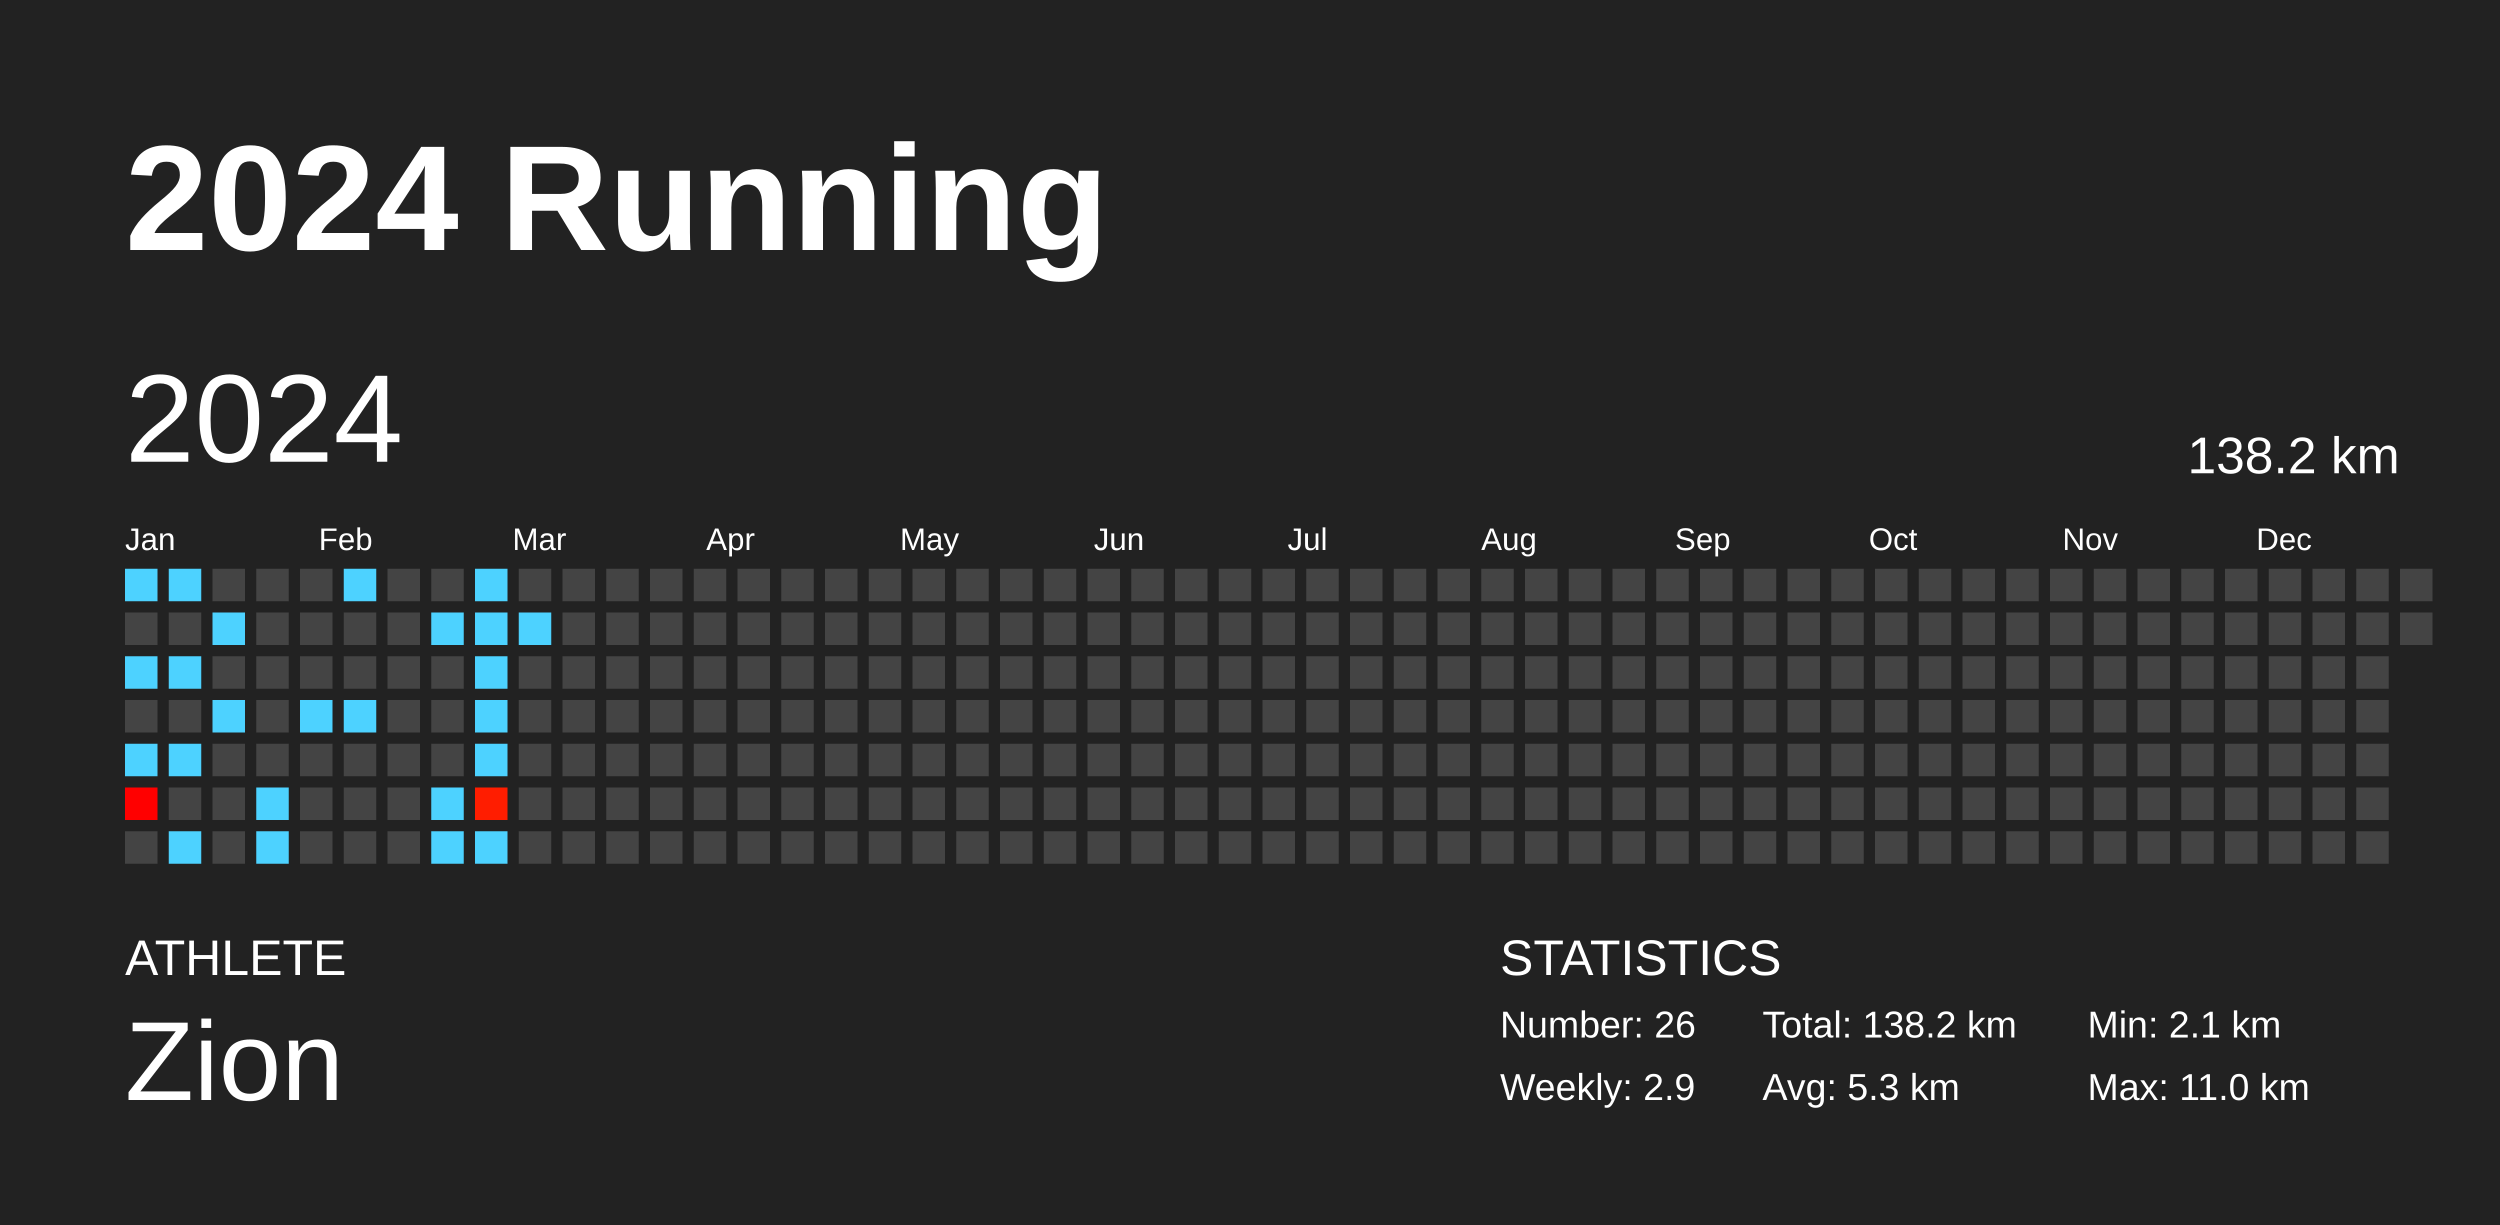
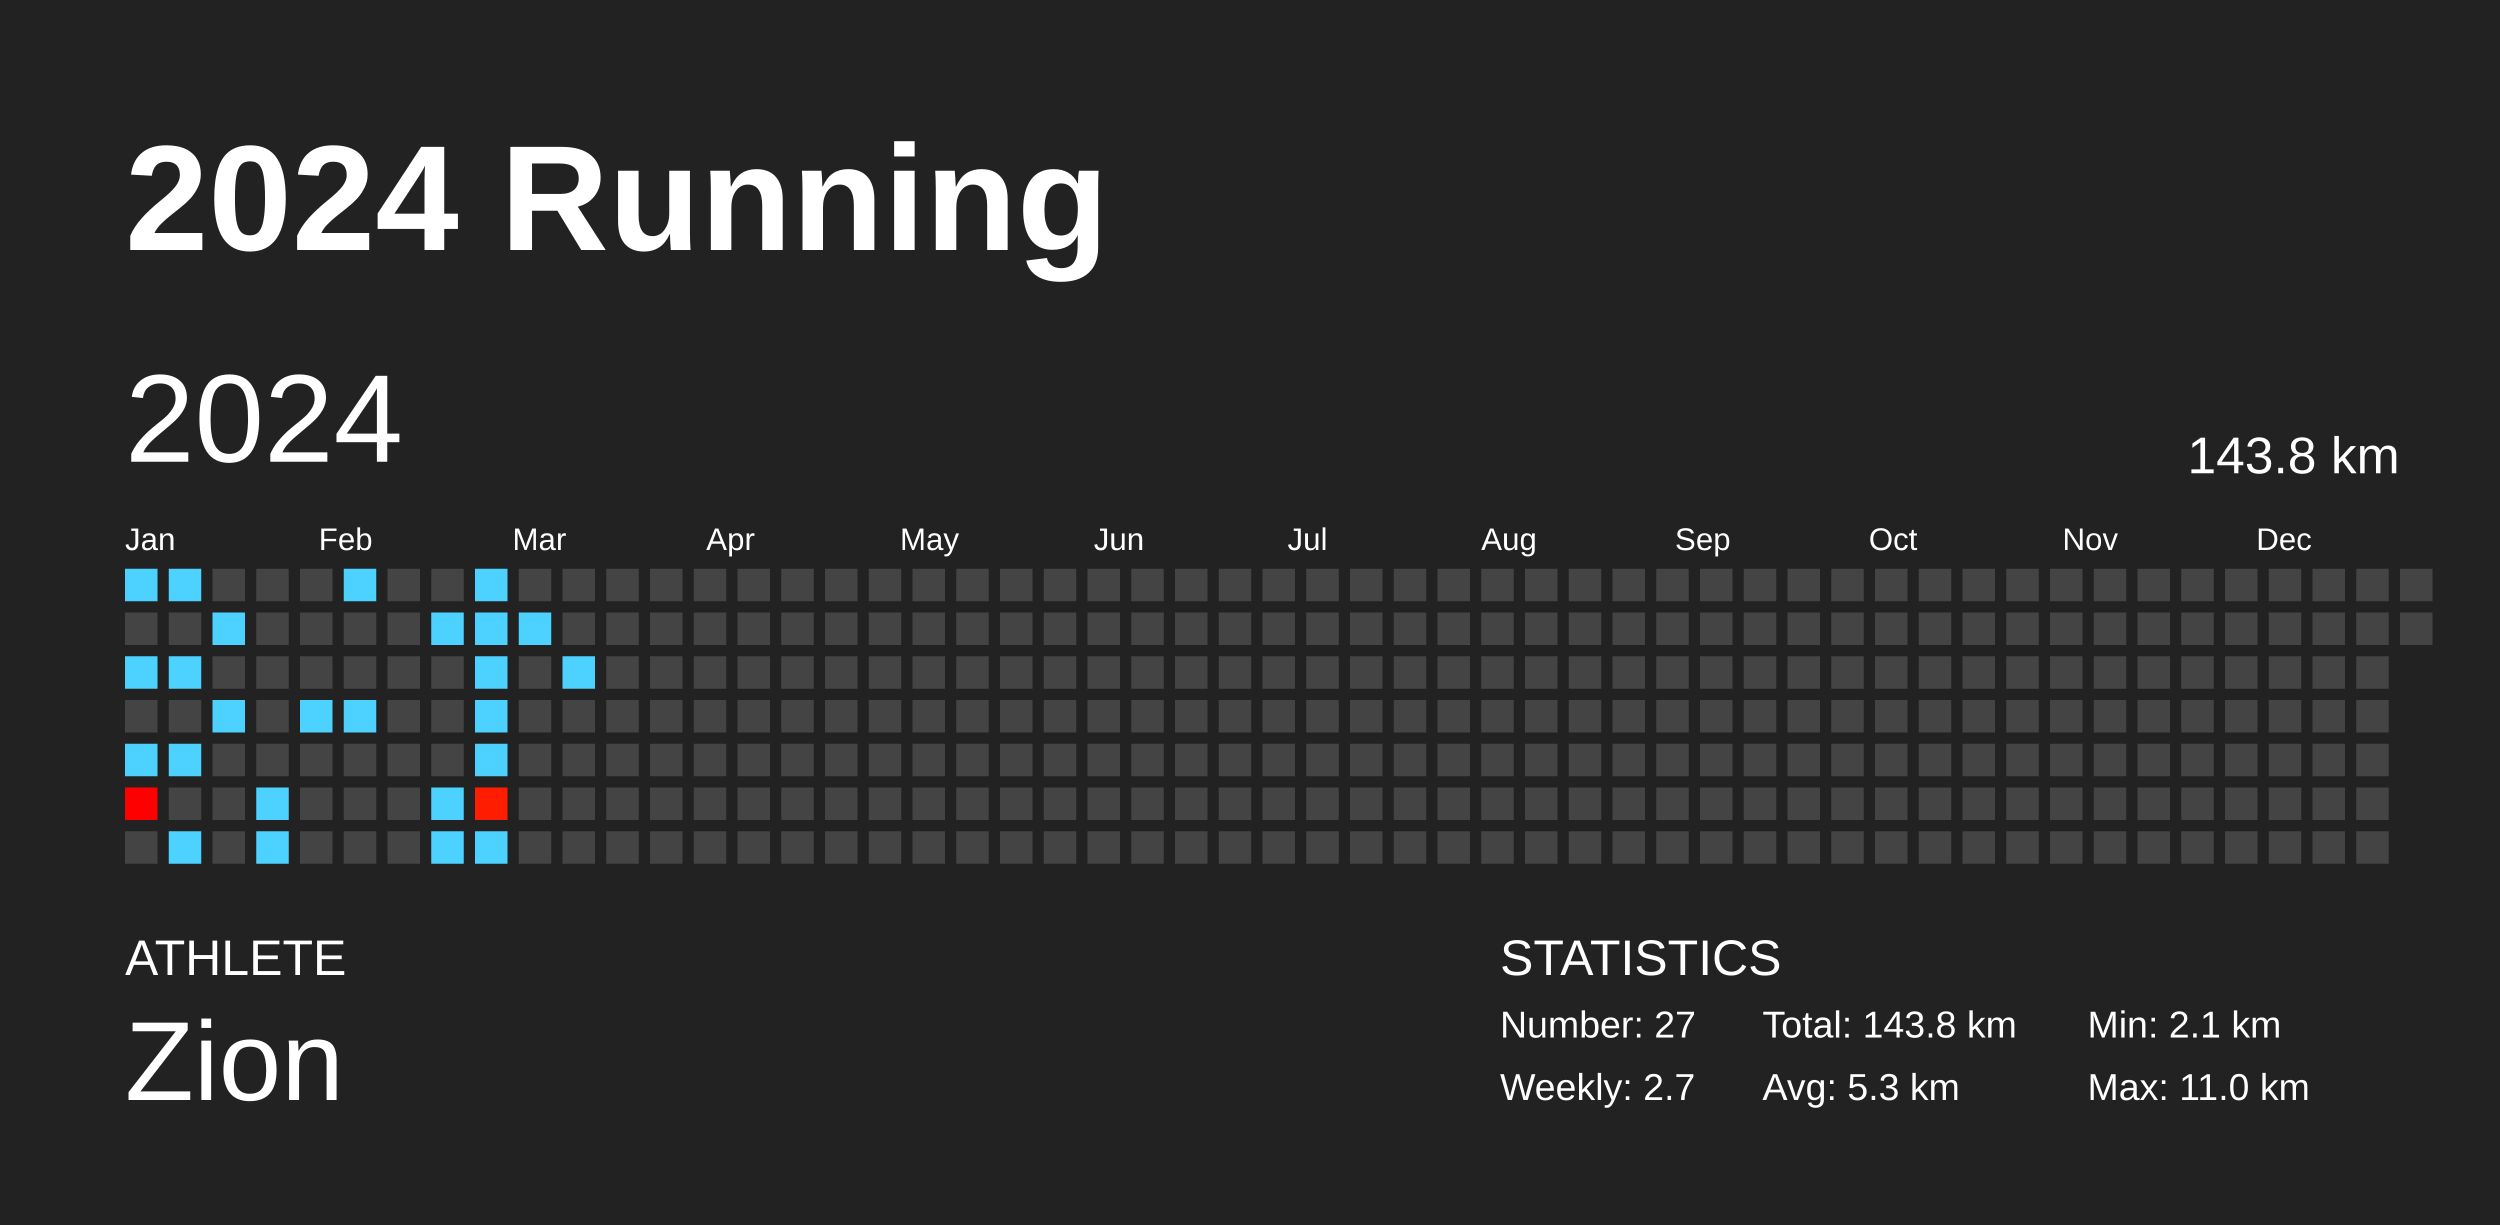
<svg xmlns="http://www.w3.org/2000/svg" baseProfile="full" height="98mm" version="1.1" viewBox="0,0,200,98" width="200mm">
  <defs />
  <rect fill="#222222" height="98" width="200" x="0" y="0" />
  <text fill="#FFFFFF" style="font-size:12px; font-family:Arial; font-weight:bold;" x="10" y="20">2024 Running</text>
  <text fill="#FFFFFF" style="font-size:4px; font-family:Arial" x="10" y="78">ATHLETE</text>
  <text fill="#FFFFFF" style="font-size:9px; font-family:Arial" x="10" y="88">Zion</text>
  <text fill="#FFFFFF" style="font-size:4px; font-family:Arial" x="120" y="78">STATISTICS</text>
-   <text fill="#FFFFFF" style="font-size:3px; font-family:Arial" x="120" y="83">Number: 26</text>
-   <text fill="#FFFFFF" style="font-size:3px; font-family:Arial" x="120" y="88">Weekly: 2.9</text>
-   <text fill="#FFFFFF" style="font-size:3px; font-family:Arial" x="141" y="83">Total: 138.2 km</text>
+   <text fill="#FFFFFF" style="font-size:3px; font-family:Arial" x="120" y="83">Number: 27</text>
+   <text fill="#FFFFFF" style="font-size:3px; font-family:Arial" x="120" y="88">Weekly: 2.7</text>
+   <text fill="#FFFFFF" style="font-size:3px; font-family:Arial" x="141" y="83">Total: 143.8 km</text>
  <text fill="#FFFFFF" style="font-size:3px; font-family:Arial" x="141" y="88">Avg: 5.3 km</text>
  <text fill="#FFFFFF" style="font-size:3px; font-family:Arial" x="167" y="83">Min: 2.1 km</text>
  <text fill="#FFFFFF" style="font-size:3px; font-family:Arial" x="167" y="88">Max: 11.0 km</text>
  <text dominant-baseline="hanging" fill="#FFFFFF" style="font-size:10.0px; font-family:Arial;" x="10" y="30">2024</text>
-   <text dominant-baseline="hanging" fill="#FFFFFF" style="font-size:4.125px; font-family:Arial;" x="175" y="35">138.2 km</text>
+   <text dominant-baseline="hanging" fill="#FFFFFF" style="font-size:4.125px; font-family:Arial;" x="175" y="35">143.8 km</text>
  <text fill="#FFFFFF" style="font-size:2.5px; font-family:Arial" x="10.0" y="44">Jan</text>
  <text fill="#FFFFFF" style="font-size:2.5px; font-family:Arial" x="25.5" y="44">Feb</text>
  <text fill="#FFFFFF" style="font-size:2.5px; font-family:Arial" x="41.0" y="44">Mar</text>
  <text fill="#FFFFFF" style="font-size:2.5px; font-family:Arial" x="56.5" y="44">Apr</text>
  <text fill="#FFFFFF" style="font-size:2.5px; font-family:Arial" x="72.0" y="44">May</text>
  <text fill="#FFFFFF" style="font-size:2.5px; font-family:Arial" x="87.5" y="44">Jun</text>
  <text fill="#FFFFFF" style="font-size:2.5px; font-family:Arial" x="103.0" y="44">Jul</text>
  <text fill="#FFFFFF" style="font-size:2.5px; font-family:Arial" x="118.5" y="44">Aug</text>
  <text fill="#FFFFFF" style="font-size:2.5px; font-family:Arial" x="134.0" y="44">Sep</text>
  <text fill="#FFFFFF" style="font-size:2.5px; font-family:Arial" x="149.5" y="44">Oct</text>
  <text fill="#FFFFFF" style="font-size:2.5px; font-family:Arial" x="165.0" y="44">Nov</text>
  <text fill="#FFFFFF" style="font-size:2.5px; font-family:Arial" x="180.5" y="44">Dec</text>
  <rect fill="#4dd2ff" height="2.6" width="2.6" x="10.0" y="45.5" />
  <rect fill="#444444" height="2.6" width="2.6" x="10.0" y="49.0" />
  <rect fill="#4dd2ff" height="2.6" width="2.6" x="10.0" y="52.5" />
  <rect fill="#444444" height="2.6" width="2.6" x="10.0" y="56.0" />
  <rect fill="#4dd2ff" height="2.6" width="2.6" x="10.0" y="59.5" />
  <rect fill="#ff0000" height="2.6" width="2.6" x="10.0" y="63.0" />
  <rect fill="#444444" height="2.6" width="2.6" x="10.0" y="66.5" />
  <rect fill="#4dd2ff" height="2.6" width="2.6" x="13.5" y="45.5" />
  <rect fill="#444444" height="2.6" width="2.6" x="13.5" y="49.0" />
  <rect fill="#4dd2ff" height="2.6" width="2.6" x="13.5" y="52.5" />
  <rect fill="#444444" height="2.6" width="2.6" x="13.5" y="56.0" />
  <rect fill="#4dd2ff" height="2.6" width="2.6" x="13.5" y="59.5" />
  <rect fill="#444444" height="2.6" width="2.6" x="13.5" y="63.0" />
  <rect fill="#4dd2ff" height="2.6" width="2.6" x="13.5" y="66.5" />
  <rect fill="#444444" height="2.6" width="2.6" x="17.0" y="45.5" />
  <rect fill="#4dd2ff" height="2.6" width="2.6" x="17.0" y="49.0" />
  <rect fill="#444444" height="2.6" width="2.6" x="17.0" y="52.5" />
  <rect fill="#4dd2ff" height="2.6" width="2.6" x="17.0" y="56.0" />
  <rect fill="#444444" height="2.6" width="2.6" x="17.0" y="59.5" />
  <rect fill="#444444" height="2.6" width="2.6" x="17.0" y="63.0" />
  <rect fill="#444444" height="2.6" width="2.6" x="17.0" y="66.5" />
  <rect fill="#444444" height="2.6" width="2.6" x="20.5" y="45.5" />
  <rect fill="#444444" height="2.6" width="2.6" x="20.5" y="49.0" />
  <rect fill="#444444" height="2.6" width="2.6" x="20.5" y="52.5" />
  <rect fill="#444444" height="2.6" width="2.6" x="20.5" y="56.0" />
  <rect fill="#444444" height="2.6" width="2.6" x="20.5" y="59.5" />
  <rect fill="#4dd2ff" height="2.6" width="2.6" x="20.5" y="63.0" />
  <rect fill="#4dd2ff" height="2.6" width="2.6" x="20.5" y="66.5" />
  <rect fill="#444444" height="2.6" width="2.6" x="24.0" y="45.5" />
  <rect fill="#444444" height="2.6" width="2.6" x="24.0" y="49.0" />
  <rect fill="#444444" height="2.6" width="2.6" x="24.0" y="52.5" />
  <rect fill="#4dd2ff" height="2.6" width="2.6" x="24.0" y="56.0" />
  <rect fill="#444444" height="2.6" width="2.6" x="24.0" y="59.5" />
  <rect fill="#444444" height="2.6" width="2.6" x="24.0" y="63.0" />
  <rect fill="#444444" height="2.6" width="2.6" x="24.0" y="66.5" />
  <rect fill="#4dd2ff" height="2.6" width="2.6" x="27.5" y="45.5" />
  <rect fill="#444444" height="2.6" width="2.6" x="27.5" y="49.0" />
  <rect fill="#444444" height="2.6" width="2.6" x="27.5" y="52.5" />
  <rect fill="#4dd2ff" height="2.6" width="2.6" x="27.5" y="56.0" />
  <rect fill="#444444" height="2.6" width="2.6" x="27.5" y="59.5" />
  <rect fill="#444444" height="2.6" width="2.6" x="27.5" y="63.0" />
  <rect fill="#444444" height="2.6" width="2.6" x="27.5" y="66.5" />
  <rect fill="#444444" height="2.6" width="2.6" x="31.0" y="45.5" />
  <rect fill="#444444" height="2.6" width="2.6" x="31.0" y="49.0" />
  <rect fill="#444444" height="2.6" width="2.6" x="31.0" y="52.5" />
  <rect fill="#444444" height="2.6" width="2.6" x="31.0" y="56.0" />
  <rect fill="#444444" height="2.6" width="2.6" x="31.0" y="59.5" />
  <rect fill="#444444" height="2.6" width="2.6" x="31.0" y="63.0" />
  <rect fill="#444444" height="2.6" width="2.6" x="31.0" y="66.5" />
  <rect fill="#444444" height="2.6" width="2.6" x="34.5" y="45.5" />
  <rect fill="#4dd2ff" height="2.6" width="2.6" x="34.5" y="49.0" />
  <rect fill="#444444" height="2.6" width="2.6" x="34.5" y="52.5" />
  <rect fill="#444444" height="2.6" width="2.6" x="34.5" y="56.0" />
  <rect fill="#444444" height="2.6" width="2.6" x="34.5" y="59.5" />
  <rect fill="#4dd2ff" height="2.6" width="2.6" x="34.5" y="63.0" />
  <rect fill="#4dd2ff" height="2.6" width="2.6" x="34.5" y="66.5" />
  <rect fill="#4dd2ff" height="2.6" width="2.6" x="38.0" y="45.5" />
  <rect fill="#4dd2ff" height="2.6" width="2.6" x="38.0" y="49.0" />
  <rect fill="#4dd2ff" height="2.6" width="2.6" x="38.0" y="52.5" />
  <rect fill="#4dd2ff" height="2.6" width="2.6" x="38.0" y="56.0" />
  <rect fill="#4dd2ff" height="2.6" width="2.6" x="38.0" y="59.5" />
  <rect fill="#ff1d00" height="2.6" width="2.6" x="38.0" y="63.0" />
  <rect fill="#4dd2ff" height="2.6" width="2.6" x="38.0" y="66.5" />
  <rect fill="#444444" height="2.6" width="2.6" x="41.5" y="45.5" />
  <rect fill="#4dd2ff" height="2.6" width="2.6" x="41.5" y="49.0" />
  <rect fill="#444444" height="2.6" width="2.6" x="41.5" y="52.5" />
  <rect fill="#444444" height="2.6" width="2.6" x="41.5" y="56.0" />
  <rect fill="#444444" height="2.6" width="2.6" x="41.5" y="59.5" />
  <rect fill="#444444" height="2.6" width="2.6" x="41.5" y="63.0" />
  <rect fill="#444444" height="2.6" width="2.6" x="41.5" y="66.5" />
  <rect fill="#444444" height="2.6" width="2.6" x="45.0" y="45.5" />
  <rect fill="#444444" height="2.6" width="2.6" x="45.0" y="49.0" />
-   <rect fill="#444444" height="2.6" width="2.6" x="45.0" y="52.5" />
+   <rect fill="#4dd2ff" height="2.6" width="2.6" x="45.0" y="52.5" />
  <rect fill="#444444" height="2.6" width="2.6" x="45.0" y="56.0" />
  <rect fill="#444444" height="2.6" width="2.6" x="45.0" y="59.5" />
  <rect fill="#444444" height="2.6" width="2.6" x="45.0" y="63.0" />
  <rect fill="#444444" height="2.6" width="2.6" x="45.0" y="66.5" />
  <rect fill="#444444" height="2.6" width="2.6" x="48.5" y="45.5" />
  <rect fill="#444444" height="2.6" width="2.6" x="48.5" y="49.0" />
  <rect fill="#444444" height="2.6" width="2.6" x="48.5" y="52.5" />
  <rect fill="#444444" height="2.6" width="2.6" x="48.5" y="56.0" />
  <rect fill="#444444" height="2.6" width="2.6" x="48.5" y="59.5" />
  <rect fill="#444444" height="2.6" width="2.6" x="48.5" y="63.0" />
  <rect fill="#444444" height="2.6" width="2.6" x="48.5" y="66.5" />
  <rect fill="#444444" height="2.6" width="2.6" x="52.0" y="45.5" />
  <rect fill="#444444" height="2.6" width="2.6" x="52.0" y="49.0" />
  <rect fill="#444444" height="2.6" width="2.6" x="52.0" y="52.5" />
  <rect fill="#444444" height="2.6" width="2.6" x="52.0" y="56.0" />
  <rect fill="#444444" height="2.6" width="2.6" x="52.0" y="59.5" />
  <rect fill="#444444" height="2.6" width="2.6" x="52.0" y="63.0" />
  <rect fill="#444444" height="2.6" width="2.6" x="52.0" y="66.5" />
  <rect fill="#444444" height="2.6" width="2.6" x="55.5" y="45.5" />
  <rect fill="#444444" height="2.6" width="2.6" x="55.5" y="49.0" />
  <rect fill="#444444" height="2.6" width="2.6" x="55.5" y="52.5" />
  <rect fill="#444444" height="2.6" width="2.6" x="55.5" y="56.0" />
  <rect fill="#444444" height="2.6" width="2.6" x="55.5" y="59.5" />
  <rect fill="#444444" height="2.6" width="2.6" x="55.5" y="63.0" />
  <rect fill="#444444" height="2.6" width="2.6" x="55.5" y="66.5" />
  <rect fill="#444444" height="2.6" width="2.6" x="59.0" y="45.5" />
  <rect fill="#444444" height="2.6" width="2.6" x="59.0" y="49.0" />
  <rect fill="#444444" height="2.6" width="2.6" x="59.0" y="52.5" />
  <rect fill="#444444" height="2.6" width="2.6" x="59.0" y="56.0" />
  <rect fill="#444444" height="2.6" width="2.6" x="59.0" y="59.5" />
  <rect fill="#444444" height="2.6" width="2.6" x="59.0" y="63.0" />
  <rect fill="#444444" height="2.6" width="2.6" x="59.0" y="66.5" />
  <rect fill="#444444" height="2.6" width="2.6" x="62.5" y="45.5" />
  <rect fill="#444444" height="2.6" width="2.6" x="62.5" y="49.0" />
  <rect fill="#444444" height="2.6" width="2.6" x="62.5" y="52.5" />
  <rect fill="#444444" height="2.6" width="2.6" x="62.5" y="56.0" />
  <rect fill="#444444" height="2.6" width="2.6" x="62.5" y="59.5" />
  <rect fill="#444444" height="2.6" width="2.6" x="62.5" y="63.0" />
  <rect fill="#444444" height="2.6" width="2.6" x="62.5" y="66.5" />
  <rect fill="#444444" height="2.6" width="2.6" x="66.0" y="45.5" />
  <rect fill="#444444" height="2.6" width="2.6" x="66.0" y="49.0" />
  <rect fill="#444444" height="2.6" width="2.6" x="66.0" y="52.5" />
  <rect fill="#444444" height="2.6" width="2.6" x="66.0" y="56.0" />
  <rect fill="#444444" height="2.6" width="2.6" x="66.0" y="59.5" />
  <rect fill="#444444" height="2.6" width="2.6" x="66.0" y="63.0" />
  <rect fill="#444444" height="2.6" width="2.6" x="66.0" y="66.5" />
  <rect fill="#444444" height="2.6" width="2.6" x="69.5" y="45.5" />
  <rect fill="#444444" height="2.6" width="2.6" x="69.5" y="49.0" />
  <rect fill="#444444" height="2.6" width="2.6" x="69.5" y="52.5" />
  <rect fill="#444444" height="2.6" width="2.6" x="69.5" y="56.0" />
  <rect fill="#444444" height="2.6" width="2.6" x="69.5" y="59.5" />
  <rect fill="#444444" height="2.6" width="2.6" x="69.5" y="63.0" />
  <rect fill="#444444" height="2.6" width="2.6" x="69.5" y="66.5" />
  <rect fill="#444444" height="2.6" width="2.6" x="73.0" y="45.5" />
  <rect fill="#444444" height="2.6" width="2.6" x="73.0" y="49.0" />
  <rect fill="#444444" height="2.6" width="2.6" x="73.0" y="52.5" />
  <rect fill="#444444" height="2.6" width="2.6" x="73.0" y="56.0" />
  <rect fill="#444444" height="2.6" width="2.6" x="73.0" y="59.5" />
  <rect fill="#444444" height="2.6" width="2.6" x="73.0" y="63.0" />
  <rect fill="#444444" height="2.6" width="2.6" x="73.0" y="66.5" />
  <rect fill="#444444" height="2.6" width="2.6" x="76.5" y="45.5" />
  <rect fill="#444444" height="2.6" width="2.6" x="76.5" y="49.0" />
  <rect fill="#444444" height="2.6" width="2.6" x="76.5" y="52.5" />
  <rect fill="#444444" height="2.6" width="2.6" x="76.5" y="56.0" />
  <rect fill="#444444" height="2.6" width="2.6" x="76.5" y="59.5" />
  <rect fill="#444444" height="2.6" width="2.6" x="76.5" y="63.0" />
  <rect fill="#444444" height="2.6" width="2.6" x="76.5" y="66.5" />
  <rect fill="#444444" height="2.6" width="2.6" x="80.0" y="45.5" />
  <rect fill="#444444" height="2.6" width="2.6" x="80.0" y="49.0" />
  <rect fill="#444444" height="2.6" width="2.6" x="80.0" y="52.5" />
  <rect fill="#444444" height="2.6" width="2.6" x="80.0" y="56.0" />
  <rect fill="#444444" height="2.6" width="2.6" x="80.0" y="59.5" />
  <rect fill="#444444" height="2.6" width="2.6" x="80.0" y="63.0" />
  <rect fill="#444444" height="2.6" width="2.6" x="80.0" y="66.5" />
  <rect fill="#444444" height="2.6" width="2.6" x="83.5" y="45.5" />
  <rect fill="#444444" height="2.6" width="2.6" x="83.5" y="49.0" />
  <rect fill="#444444" height="2.6" width="2.6" x="83.5" y="52.5" />
  <rect fill="#444444" height="2.6" width="2.6" x="83.5" y="56.0" />
  <rect fill="#444444" height="2.6" width="2.6" x="83.5" y="59.5" />
  <rect fill="#444444" height="2.6" width="2.6" x="83.5" y="63.0" />
  <rect fill="#444444" height="2.6" width="2.6" x="83.5" y="66.5" />
  <rect fill="#444444" height="2.6" width="2.6" x="87.0" y="45.5" />
  <rect fill="#444444" height="2.6" width="2.6" x="87.0" y="49.0" />
  <rect fill="#444444" height="2.6" width="2.6" x="87.0" y="52.5" />
  <rect fill="#444444" height="2.6" width="2.6" x="87.0" y="56.0" />
  <rect fill="#444444" height="2.6" width="2.6" x="87.0" y="59.5" />
  <rect fill="#444444" height="2.6" width="2.6" x="87.0" y="63.0" />
  <rect fill="#444444" height="2.6" width="2.6" x="87.0" y="66.5" />
  <rect fill="#444444" height="2.6" width="2.6" x="90.5" y="45.5" />
  <rect fill="#444444" height="2.6" width="2.6" x="90.5" y="49.0" />
  <rect fill="#444444" height="2.6" width="2.6" x="90.5" y="52.5" />
  <rect fill="#444444" height="2.6" width="2.6" x="90.5" y="56.0" />
  <rect fill="#444444" height="2.6" width="2.6" x="90.5" y="59.5" />
  <rect fill="#444444" height="2.6" width="2.6" x="90.5" y="63.0" />
  <rect fill="#444444" height="2.6" width="2.6" x="90.5" y="66.5" />
  <rect fill="#444444" height="2.6" width="2.6" x="94.0" y="45.5" />
  <rect fill="#444444" height="2.6" width="2.6" x="94.0" y="49.0" />
  <rect fill="#444444" height="2.6" width="2.6" x="94.0" y="52.5" />
  <rect fill="#444444" height="2.6" width="2.6" x="94.0" y="56.0" />
  <rect fill="#444444" height="2.6" width="2.6" x="94.0" y="59.5" />
  <rect fill="#444444" height="2.6" width="2.6" x="94.0" y="63.0" />
  <rect fill="#444444" height="2.6" width="2.6" x="94.0" y="66.5" />
  <rect fill="#444444" height="2.6" width="2.6" x="97.5" y="45.5" />
  <rect fill="#444444" height="2.6" width="2.6" x="97.5" y="49.0" />
  <rect fill="#444444" height="2.6" width="2.6" x="97.5" y="52.5" />
  <rect fill="#444444" height="2.6" width="2.6" x="97.5" y="56.0" />
  <rect fill="#444444" height="2.6" width="2.6" x="97.5" y="59.5" />
  <rect fill="#444444" height="2.6" width="2.6" x="97.5" y="63.0" />
  <rect fill="#444444" height="2.6" width="2.6" x="97.5" y="66.5" />
  <rect fill="#444444" height="2.6" width="2.6" x="101.0" y="45.5" />
  <rect fill="#444444" height="2.6" width="2.6" x="101.0" y="49.0" />
  <rect fill="#444444" height="2.6" width="2.6" x="101.0" y="52.5" />
  <rect fill="#444444" height="2.6" width="2.6" x="101.0" y="56.0" />
  <rect fill="#444444" height="2.6" width="2.6" x="101.0" y="59.5" />
  <rect fill="#444444" height="2.6" width="2.6" x="101.0" y="63.0" />
  <rect fill="#444444" height="2.6" width="2.6" x="101.0" y="66.5" />
  <rect fill="#444444" height="2.6" width="2.6" x="104.5" y="45.5" />
  <rect fill="#444444" height="2.6" width="2.6" x="104.5" y="49.0" />
  <rect fill="#444444" height="2.6" width="2.6" x="104.5" y="52.5" />
  <rect fill="#444444" height="2.6" width="2.6" x="104.5" y="56.0" />
  <rect fill="#444444" height="2.6" width="2.6" x="104.5" y="59.5" />
  <rect fill="#444444" height="2.6" width="2.6" x="104.5" y="63.0" />
  <rect fill="#444444" height="2.6" width="2.6" x="104.5" y="66.5" />
  <rect fill="#444444" height="2.6" width="2.6" x="108.0" y="45.5" />
  <rect fill="#444444" height="2.6" width="2.6" x="108.0" y="49.0" />
  <rect fill="#444444" height="2.6" width="2.6" x="108.0" y="52.5" />
  <rect fill="#444444" height="2.6" width="2.6" x="108.0" y="56.0" />
  <rect fill="#444444" height="2.6" width="2.6" x="108.0" y="59.5" />
  <rect fill="#444444" height="2.6" width="2.6" x="108.0" y="63.0" />
  <rect fill="#444444" height="2.6" width="2.6" x="108.0" y="66.5" />
  <rect fill="#444444" height="2.6" width="2.6" x="111.5" y="45.5" />
  <rect fill="#444444" height="2.6" width="2.6" x="111.5" y="49.0" />
  <rect fill="#444444" height="2.6" width="2.6" x="111.5" y="52.5" />
  <rect fill="#444444" height="2.6" width="2.6" x="111.5" y="56.0" />
  <rect fill="#444444" height="2.6" width="2.6" x="111.5" y="59.5" />
  <rect fill="#444444" height="2.6" width="2.6" x="111.5" y="63.0" />
  <rect fill="#444444" height="2.6" width="2.6" x="111.5" y="66.5" />
  <rect fill="#444444" height="2.6" width="2.6" x="115.0" y="45.5" />
  <rect fill="#444444" height="2.6" width="2.6" x="115.0" y="49.0" />
  <rect fill="#444444" height="2.6" width="2.6" x="115.0" y="52.5" />
  <rect fill="#444444" height="2.6" width="2.6" x="115.0" y="56.0" />
  <rect fill="#444444" height="2.6" width="2.6" x="115.0" y="59.5" />
  <rect fill="#444444" height="2.6" width="2.6" x="115.0" y="63.0" />
  <rect fill="#444444" height="2.6" width="2.6" x="115.0" y="66.5" />
  <rect fill="#444444" height="2.6" width="2.6" x="118.5" y="45.5" />
  <rect fill="#444444" height="2.6" width="2.6" x="118.5" y="49.0" />
  <rect fill="#444444" height="2.6" width="2.6" x="118.5" y="52.5" />
  <rect fill="#444444" height="2.6" width="2.6" x="118.5" y="56.0" />
  <rect fill="#444444" height="2.6" width="2.6" x="118.5" y="59.5" />
  <rect fill="#444444" height="2.6" width="2.6" x="118.5" y="63.0" />
  <rect fill="#444444" height="2.6" width="2.6" x="118.5" y="66.5" />
  <rect fill="#444444" height="2.6" width="2.6" x="122.0" y="45.5" />
  <rect fill="#444444" height="2.6" width="2.6" x="122.0" y="49.0" />
  <rect fill="#444444" height="2.6" width="2.6" x="122.0" y="52.5" />
  <rect fill="#444444" height="2.6" width="2.6" x="122.0" y="56.0" />
  <rect fill="#444444" height="2.6" width="2.6" x="122.0" y="59.5" />
  <rect fill="#444444" height="2.6" width="2.6" x="122.0" y="63.0" />
  <rect fill="#444444" height="2.6" width="2.6" x="122.0" y="66.5" />
  <rect fill="#444444" height="2.6" width="2.6" x="125.5" y="45.5" />
  <rect fill="#444444" height="2.6" width="2.6" x="125.5" y="49.0" />
  <rect fill="#444444" height="2.6" width="2.6" x="125.5" y="52.5" />
  <rect fill="#444444" height="2.6" width="2.6" x="125.5" y="56.0" />
  <rect fill="#444444" height="2.6" width="2.6" x="125.5" y="59.5" />
  <rect fill="#444444" height="2.6" width="2.6" x="125.5" y="63.0" />
  <rect fill="#444444" height="2.6" width="2.6" x="125.5" y="66.5" />
  <rect fill="#444444" height="2.6" width="2.6" x="129.0" y="45.5" />
  <rect fill="#444444" height="2.6" width="2.6" x="129.0" y="49.0" />
  <rect fill="#444444" height="2.6" width="2.6" x="129.0" y="52.5" />
  <rect fill="#444444" height="2.6" width="2.6" x="129.0" y="56.0" />
  <rect fill="#444444" height="2.6" width="2.6" x="129.0" y="59.5" />
  <rect fill="#444444" height="2.6" width="2.6" x="129.0" y="63.0" />
  <rect fill="#444444" height="2.6" width="2.6" x="129.0" y="66.5" />
  <rect fill="#444444" height="2.6" width="2.6" x="132.5" y="45.5" />
  <rect fill="#444444" height="2.6" width="2.6" x="132.5" y="49.0" />
  <rect fill="#444444" height="2.6" width="2.6" x="132.5" y="52.5" />
  <rect fill="#444444" height="2.6" width="2.6" x="132.5" y="56.0" />
  <rect fill="#444444" height="2.6" width="2.6" x="132.5" y="59.5" />
  <rect fill="#444444" height="2.6" width="2.6" x="132.5" y="63.0" />
  <rect fill="#444444" height="2.6" width="2.6" x="132.5" y="66.5" />
  <rect fill="#444444" height="2.6" width="2.6" x="136.0" y="45.5" />
  <rect fill="#444444" height="2.6" width="2.6" x="136.0" y="49.0" />
  <rect fill="#444444" height="2.6" width="2.6" x="136.0" y="52.5" />
  <rect fill="#444444" height="2.6" width="2.6" x="136.0" y="56.0" />
  <rect fill="#444444" height="2.6" width="2.6" x="136.0" y="59.5" />
  <rect fill="#444444" height="2.6" width="2.6" x="136.0" y="63.0" />
  <rect fill="#444444" height="2.6" width="2.6" x="136.0" y="66.5" />
  <rect fill="#444444" height="2.6" width="2.6" x="139.5" y="45.5" />
  <rect fill="#444444" height="2.6" width="2.6" x="139.5" y="49.0" />
  <rect fill="#444444" height="2.6" width="2.6" x="139.5" y="52.5" />
  <rect fill="#444444" height="2.6" width="2.6" x="139.5" y="56.0" />
  <rect fill="#444444" height="2.6" width="2.6" x="139.5" y="59.5" />
  <rect fill="#444444" height="2.6" width="2.6" x="139.5" y="63.0" />
  <rect fill="#444444" height="2.6" width="2.6" x="139.5" y="66.5" />
  <rect fill="#444444" height="2.6" width="2.6" x="143.0" y="45.5" />
  <rect fill="#444444" height="2.6" width="2.6" x="143.0" y="49.0" />
  <rect fill="#444444" height="2.6" width="2.6" x="143.0" y="52.5" />
  <rect fill="#444444" height="2.6" width="2.6" x="143.0" y="56.0" />
  <rect fill="#444444" height="2.6" width="2.6" x="143.0" y="59.5" />
  <rect fill="#444444" height="2.6" width="2.6" x="143.0" y="63.0" />
  <rect fill="#444444" height="2.6" width="2.6" x="143.0" y="66.5" />
  <rect fill="#444444" height="2.6" width="2.6" x="146.5" y="45.5" />
  <rect fill="#444444" height="2.6" width="2.6" x="146.5" y="49.0" />
  <rect fill="#444444" height="2.6" width="2.6" x="146.5" y="52.5" />
  <rect fill="#444444" height="2.6" width="2.6" x="146.5" y="56.0" />
  <rect fill="#444444" height="2.6" width="2.6" x="146.5" y="59.5" />
  <rect fill="#444444" height="2.6" width="2.6" x="146.5" y="63.0" />
  <rect fill="#444444" height="2.6" width="2.6" x="146.5" y="66.5" />
  <rect fill="#444444" height="2.6" width="2.6" x="150.0" y="45.5" />
  <rect fill="#444444" height="2.6" width="2.6" x="150.0" y="49.0" />
  <rect fill="#444444" height="2.6" width="2.6" x="150.0" y="52.5" />
  <rect fill="#444444" height="2.6" width="2.6" x="150.0" y="56.0" />
  <rect fill="#444444" height="2.6" width="2.6" x="150.0" y="59.5" />
  <rect fill="#444444" height="2.6" width="2.6" x="150.0" y="63.0" />
  <rect fill="#444444" height="2.6" width="2.6" x="150.0" y="66.5" />
  <rect fill="#444444" height="2.6" width="2.6" x="153.5" y="45.5" />
  <rect fill="#444444" height="2.6" width="2.6" x="153.5" y="49.0" />
  <rect fill="#444444" height="2.6" width="2.6" x="153.5" y="52.5" />
  <rect fill="#444444" height="2.6" width="2.6" x="153.5" y="56.0" />
  <rect fill="#444444" height="2.6" width="2.6" x="153.5" y="59.5" />
  <rect fill="#444444" height="2.6" width="2.6" x="153.5" y="63.0" />
  <rect fill="#444444" height="2.6" width="2.6" x="153.5" y="66.5" />
  <rect fill="#444444" height="2.6" width="2.6" x="157.0" y="45.5" />
  <rect fill="#444444" height="2.6" width="2.6" x="157.0" y="49.0" />
  <rect fill="#444444" height="2.6" width="2.6" x="157.0" y="52.5" />
  <rect fill="#444444" height="2.6" width="2.6" x="157.0" y="56.0" />
  <rect fill="#444444" height="2.6" width="2.6" x="157.0" y="59.5" />
  <rect fill="#444444" height="2.6" width="2.6" x="157.0" y="63.0" />
  <rect fill="#444444" height="2.6" width="2.6" x="157.0" y="66.5" />
  <rect fill="#444444" height="2.6" width="2.6" x="160.5" y="45.5" />
  <rect fill="#444444" height="2.6" width="2.6" x="160.5" y="49.0" />
  <rect fill="#444444" height="2.6" width="2.6" x="160.5" y="52.5" />
  <rect fill="#444444" height="2.6" width="2.6" x="160.5" y="56.0" />
  <rect fill="#444444" height="2.6" width="2.6" x="160.5" y="59.5" />
  <rect fill="#444444" height="2.6" width="2.6" x="160.5" y="63.0" />
  <rect fill="#444444" height="2.6" width="2.6" x="160.5" y="66.5" />
  <rect fill="#444444" height="2.6" width="2.6" x="164.0" y="45.5" />
  <rect fill="#444444" height="2.6" width="2.6" x="164.0" y="49.0" />
  <rect fill="#444444" height="2.6" width="2.6" x="164.0" y="52.5" />
  <rect fill="#444444" height="2.6" width="2.6" x="164.0" y="56.0" />
  <rect fill="#444444" height="2.6" width="2.6" x="164.0" y="59.5" />
  <rect fill="#444444" height="2.6" width="2.6" x="164.0" y="63.0" />
  <rect fill="#444444" height="2.6" width="2.6" x="164.0" y="66.5" />
  <rect fill="#444444" height="2.6" width="2.6" x="167.5" y="45.5" />
  <rect fill="#444444" height="2.6" width="2.6" x="167.5" y="49.0" />
  <rect fill="#444444" height="2.6" width="2.6" x="167.5" y="52.5" />
  <rect fill="#444444" height="2.6" width="2.6" x="167.5" y="56.0" />
  <rect fill="#444444" height="2.6" width="2.6" x="167.5" y="59.5" />
  <rect fill="#444444" height="2.6" width="2.6" x="167.5" y="63.0" />
  <rect fill="#444444" height="2.6" width="2.6" x="167.5" y="66.5" />
  <rect fill="#444444" height="2.6" width="2.6" x="171.0" y="45.5" />
  <rect fill="#444444" height="2.6" width="2.6" x="171.0" y="49.0" />
  <rect fill="#444444" height="2.6" width="2.6" x="171.0" y="52.5" />
  <rect fill="#444444" height="2.6" width="2.6" x="171.0" y="56.0" />
  <rect fill="#444444" height="2.6" width="2.6" x="171.0" y="59.5" />
  <rect fill="#444444" height="2.6" width="2.6" x="171.0" y="63.0" />
  <rect fill="#444444" height="2.6" width="2.6" x="171.0" y="66.5" />
  <rect fill="#444444" height="2.6" width="2.6" x="174.5" y="45.5" />
  <rect fill="#444444" height="2.6" width="2.6" x="174.5" y="49.0" />
  <rect fill="#444444" height="2.6" width="2.6" x="174.5" y="52.5" />
  <rect fill="#444444" height="2.6" width="2.6" x="174.5" y="56.0" />
  <rect fill="#444444" height="2.6" width="2.6" x="174.5" y="59.5" />
  <rect fill="#444444" height="2.6" width="2.6" x="174.5" y="63.0" />
  <rect fill="#444444" height="2.6" width="2.6" x="174.5" y="66.5" />
  <rect fill="#444444" height="2.6" width="2.6" x="178.0" y="45.5" />
  <rect fill="#444444" height="2.6" width="2.6" x="178.0" y="49.0" />
  <rect fill="#444444" height="2.6" width="2.6" x="178.0" y="52.5" />
  <rect fill="#444444" height="2.6" width="2.6" x="178.0" y="56.0" />
  <rect fill="#444444" height="2.6" width="2.6" x="178.0" y="59.5" />
  <rect fill="#444444" height="2.6" width="2.6" x="178.0" y="63.0" />
  <rect fill="#444444" height="2.6" width="2.6" x="178.0" y="66.5" />
  <rect fill="#444444" height="2.6" width="2.6" x="181.5" y="45.5" />
  <rect fill="#444444" height="2.6" width="2.6" x="181.5" y="49.0" />
  <rect fill="#444444" height="2.6" width="2.6" x="181.5" y="52.5" />
  <rect fill="#444444" height="2.6" width="2.6" x="181.5" y="56.0" />
  <rect fill="#444444" height="2.6" width="2.6" x="181.5" y="59.5" />
  <rect fill="#444444" height="2.6" width="2.6" x="181.5" y="63.0" />
  <rect fill="#444444" height="2.6" width="2.6" x="181.5" y="66.5" />
  <rect fill="#444444" height="2.6" width="2.6" x="185.0" y="45.5" />
  <rect fill="#444444" height="2.6" width="2.6" x="185.0" y="49.0" />
  <rect fill="#444444" height="2.6" width="2.6" x="185.0" y="52.5" />
  <rect fill="#444444" height="2.6" width="2.6" x="185.0" y="56.0" />
  <rect fill="#444444" height="2.6" width="2.6" x="185.0" y="59.5" />
  <rect fill="#444444" height="2.6" width="2.6" x="185.0" y="63.0" />
  <rect fill="#444444" height="2.6" width="2.6" x="185.0" y="66.5" />
  <rect fill="#444444" height="2.6" width="2.6" x="188.5" y="45.5" />
  <rect fill="#444444" height="2.6" width="2.6" x="188.5" y="49.0" />
  <rect fill="#444444" height="2.6" width="2.6" x="188.5" y="52.5" />
  <rect fill="#444444" height="2.6" width="2.6" x="188.5" y="56.0" />
  <rect fill="#444444" height="2.6" width="2.6" x="188.5" y="59.5" />
  <rect fill="#444444" height="2.6" width="2.6" x="188.5" y="63.0" />
  <rect fill="#444444" height="2.6" width="2.6" x="188.5" y="66.5" />
  <rect fill="#444444" height="2.6" width="2.6" x="192.0" y="45.5" />
  <rect fill="#444444" height="2.6" width="2.6" x="192.0" y="49.0" />
</svg>
